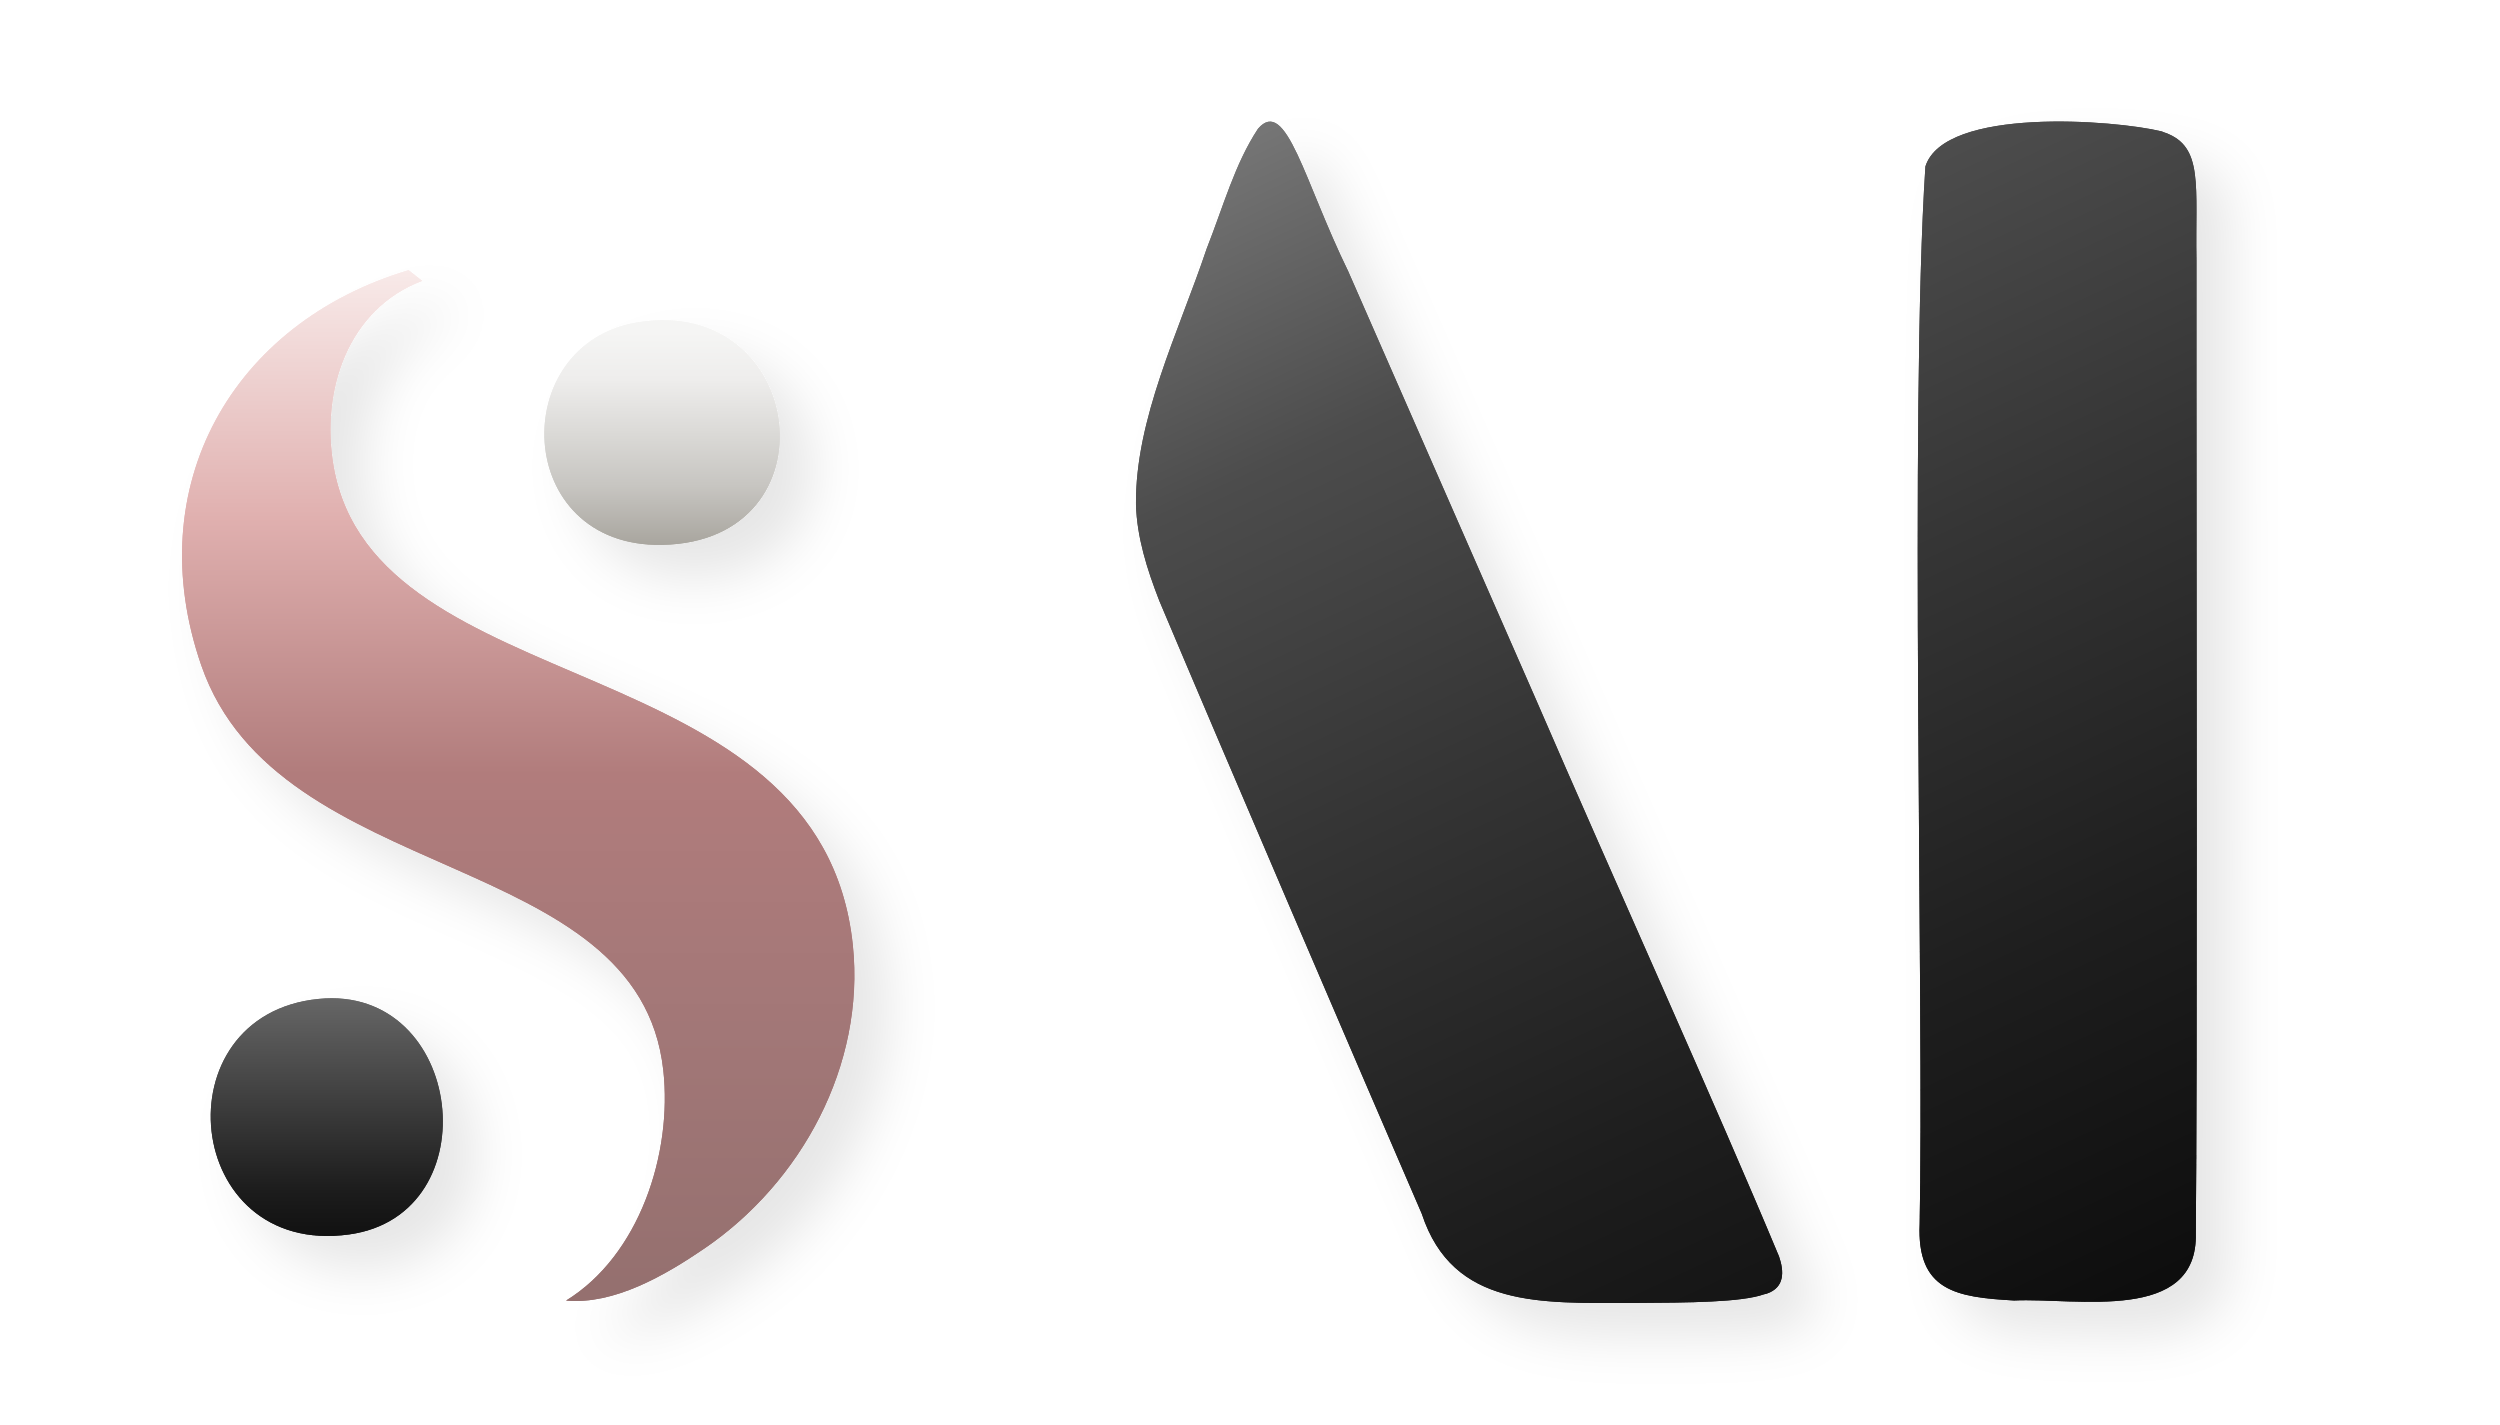
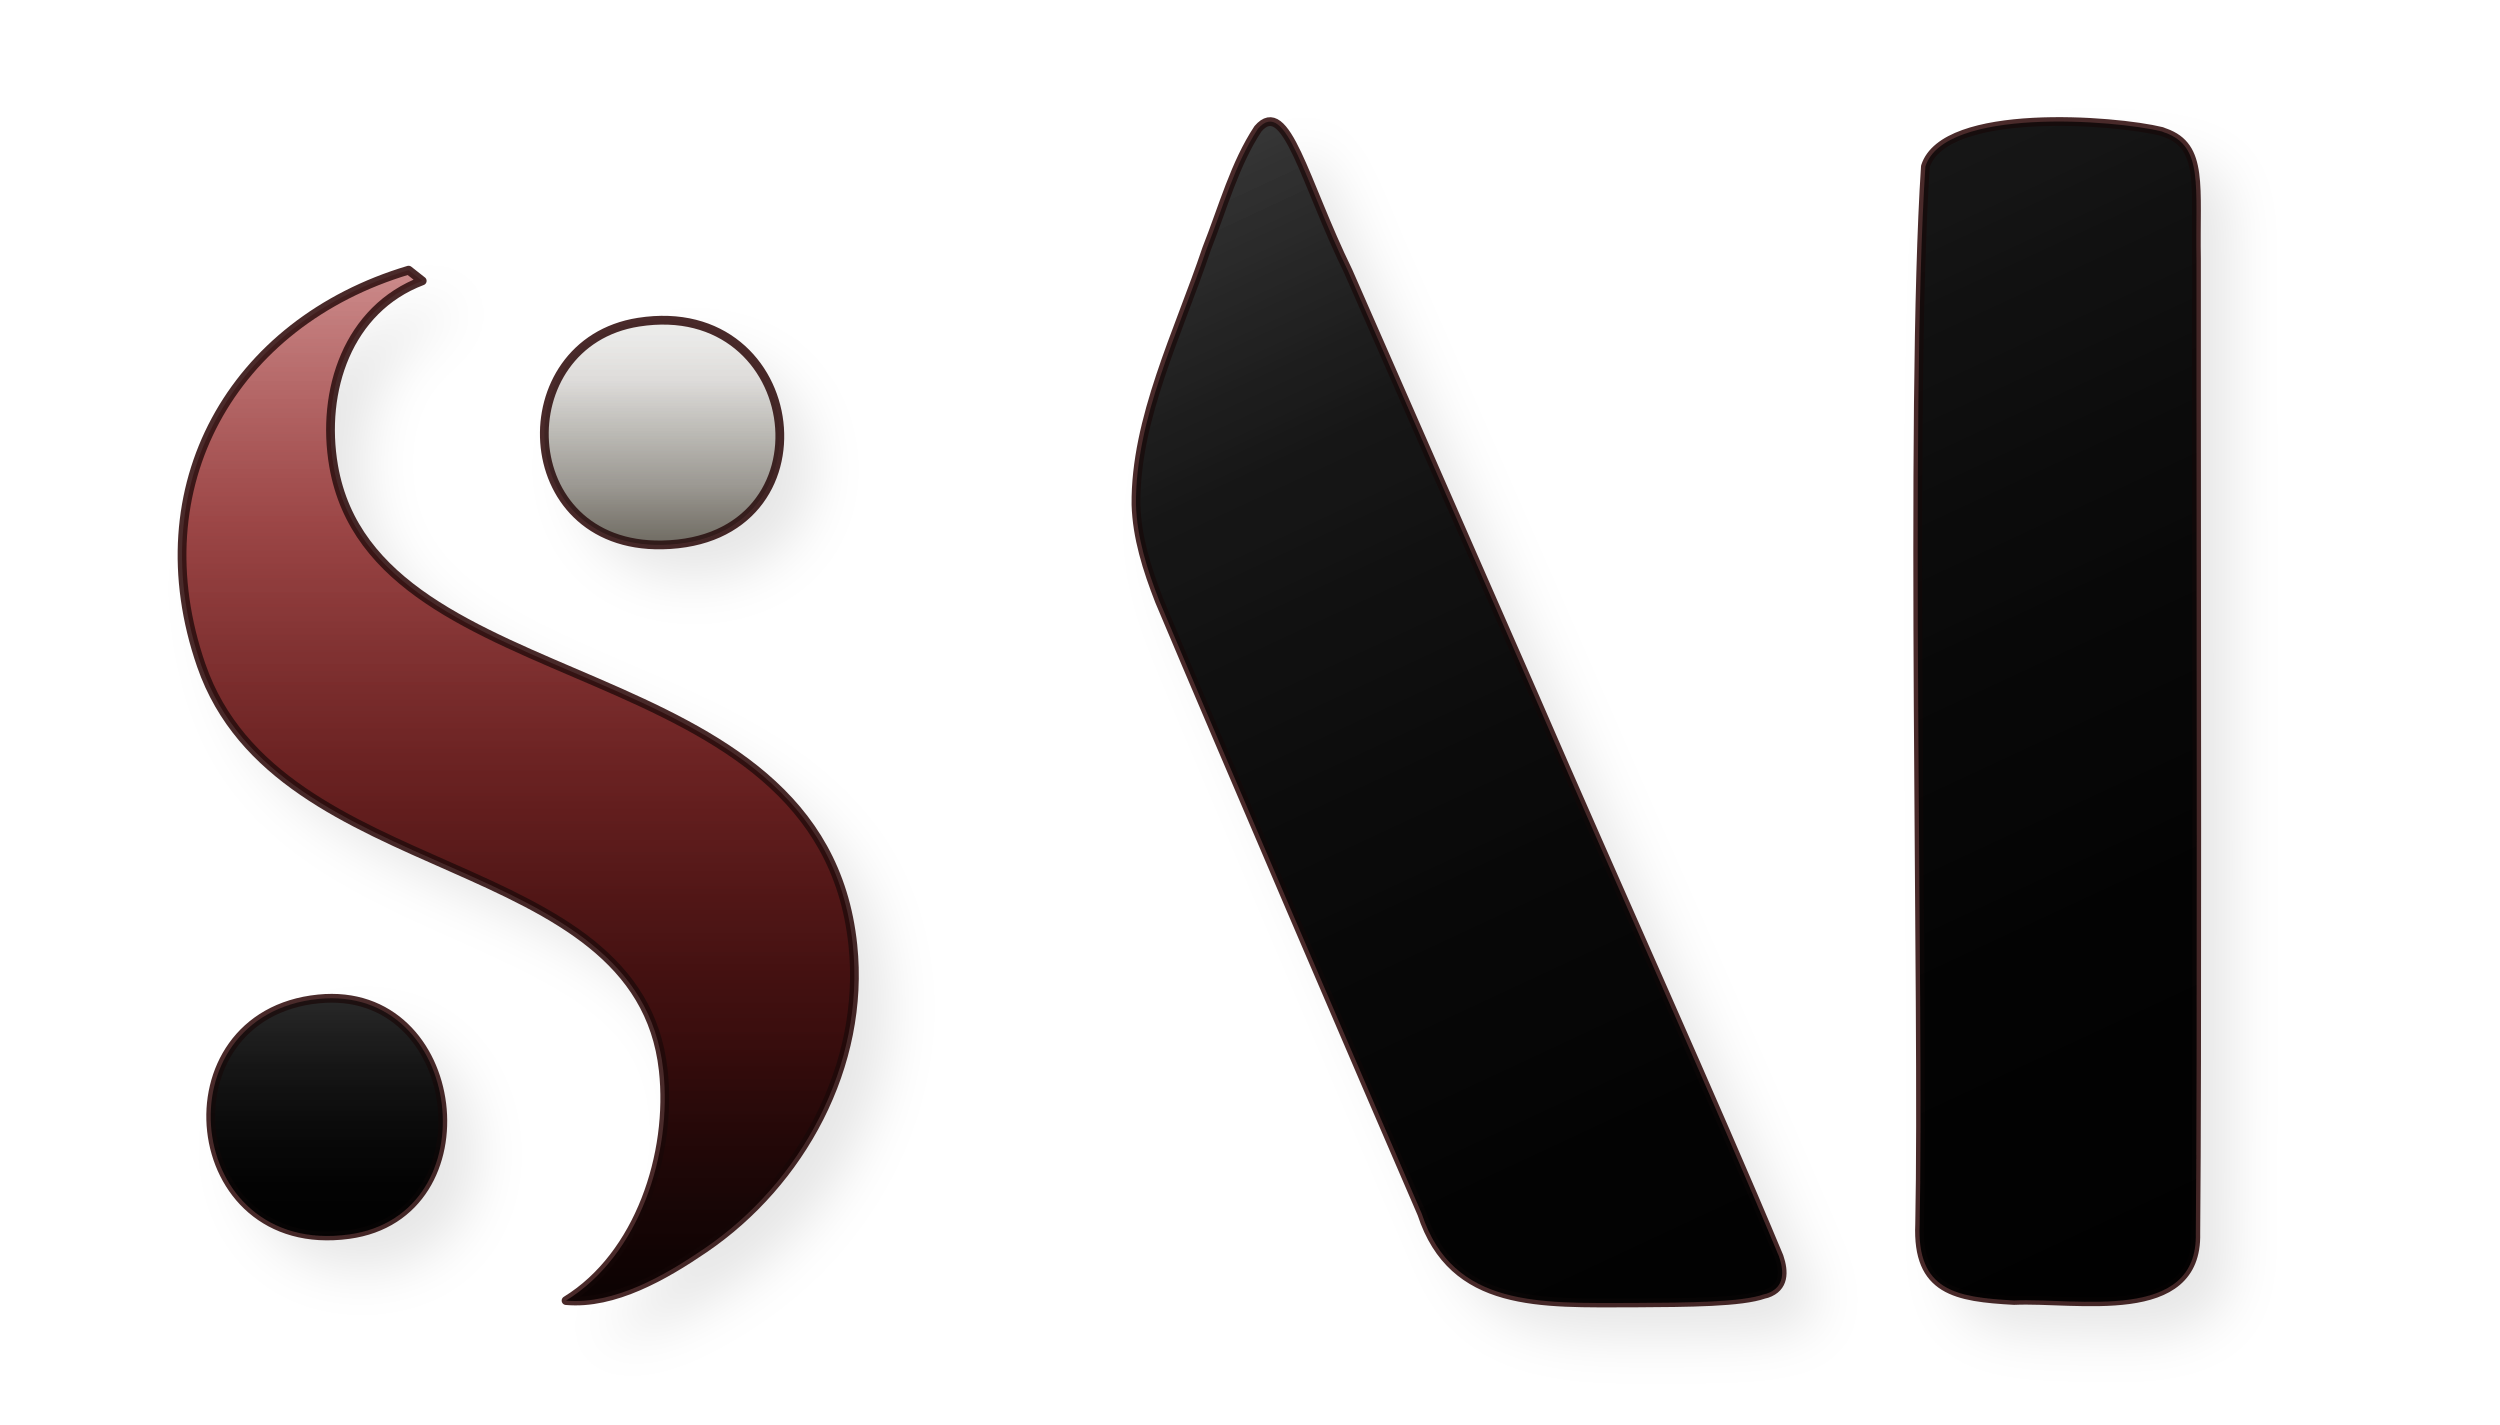
- <svg xmlns="http://www.w3.org/2000/svg" id="SotsiaalAI_Logo" viewBox="-30 -20 412.64 235.12" role="img" aria-labelledby="title desc" shape-rendering="auto">
+ <svg xmlns="http://www.w3.org/2000/svg" id="SotsiaalAI_Logo" viewBox="-30 -20 412.64 235.12" role="img" aria-labelledby="title desc" shape-rendering="auto" style="isolation:isolate">
  <defs>
    <style>
-       .st0 { fill: url(#linear-gradient2); }
-       .st1 { fill: url(#linear-gradient1); }
-       .st2 { fill: url(#linear-gradient); }
-       .st3 { fill: url(#linear-gradient3); }
+       /* täited */
+       .st0 { fill: url(#linear-gradient2); }  /* parem tume “post” */
+       .st1 { fill: url(#linear-gradient1); }  /* Warm Clay “S” – tumedam */
+       .st2 { fill: url(#linear-gradient);  }  /* alumine täpp */
+       .st3 { fill: url(#linear-gradient3); }  /* ülemine täpp */

-       /* pehme serv (ainult stroke) */
-       .edge-soft path {
-         paint-order: stroke fill;
-         stroke: rgba(0,0,0,0.14);
-         stroke-width: 0.75;
+       /* baaskiht: täited ilma stroketa (vari joonistub siia) */
+       .logo-base path { stroke: transparent; }
+ 
+       /* peamine sisemine kontuur – multiply (smust) */
+       .inner-stroke {
+         fill: none;
+         stroke: #4a2a2a;          /* sügav punakas-pruun */
+         stroke-width: 1.45;       /* smust-tundega paksem serv */
+         stroke-linecap: round;
        stroke-linejoin: round;
-         stroke-linecap: round;
        vector-effect: non-scaling-stroke;
-         fill: none;
-       }
-       @media (max-width: 640px) {
-         .edge-soft path {
-           stroke-width: 0.6;
-           vector-effect: none;
-         }
+         paint-order: fill stroke;
+         mix-blend-mode: multiply; /* tumendab täidet */
+         pointer-events: none;
      }

-       /* täiterender ilma lisastroketeta */
-       .logo-base path { stroke: transparent; }
+       /* fallback serv – gradient-stroke (ilma blendita) */
+       .edge-gradient {
+         fill: none;
+         stroke: url(#edgeGradient);
+         stroke-width: 1.45;
+         stroke-linecap: round;
+         stroke-linejoin: round;
+         vector-effect: non-scaling-stroke;
+         paint-order: fill stroke;
+         pointer-events: none;
+       }
+ 
+       /* mobiilis veidi peenem joon */
+       @media (max-width:640px){
+         .inner-stroke, .edge-gradient { stroke-width: 1.2; }
+       }
+ 
+       /* nähtavus: vaikimisi BLEND peal, FALLBACK peidus */
+       .blend-layer { display: block; }
+       .edge-layer  { display: none; }
+ 
+       /* kui juurel on klass 'no-blend', siis kasuta fallbacki */
+       svg.no-blend .blend-layer { display: none; }
+       svg.no-blend .edge-layer  { display: block; }
    </style>
+     <linearGradient id="edgeGradient" x1="0%" y1="0%" x2="0%" y2="100%">
+       <stop offset="0" stop-color="#5a3434" />
+       <stop offset="0.5" stop-color="#4a2a2a" />
+       <stop offset="1" stop-color="#3a1e1e" />
+     </linearGradient>
    <linearGradient id="linear-gradient" x1="23.93" y1="53.23" x2="23.93" y2="13.99" gradientTransform="translate(0 198) scale(1 -1)" gradientUnits="userSpaceOnUse">
      <stop offset="0" stop-color="#666" />
      <stop offset=".5" stop-color="#383838" />
      <stop offset=".81" stop-color="#1c1c1c" />
      <stop offset="1" stop-color="#111" />
    </linearGradient>
    <linearGradient id="linear-gradient1" x1="-2357.07" y1="631.23" x2="-2357.07" y2="630.23" gradientTransform="translate(261643.52 107427.14) scale(110.98 -170.15)" gradientUnits="userSpaceOnUse">
-       <stop offset="0" stop-color="#f9eceb" />
-       <stop offset=".25" stop-color="#e0b0af" />
-       <stop offset=".5" stop-color="#b17c7c" />
-       <stop offset=".75" stop-color="#a27777" />
-       <stop offset="1" stop-color="#95706f" />
+       <stop offset="0" stop-color="#e5bebe" />
+       <stop offset=".25" stop-color="#c88787" />
+       <stop offset=".50" stop-color="#a45c5c" />
+       <stop offset=".75" stop-color="#7b3b3b" />
+       <stop offset="1" stop-color="#3a1b1b" />
    </linearGradient>
    <linearGradient id="linear-gradient2" x1="217" y1="-667.61" x2="319.18" y2="-886.81" gradientTransform="translate(0 -684) scale(1 -1)" gradientUnits="userSpaceOnUse">
      <stop offset="0" stop-color="#757575" />
      <stop offset=".21" stop-color="#4c4c4c" />
      <stop offset=".45" stop-color="#353535" />
      <stop offset=".73" stop-color="#1e1e1e" />
      <stop offset="1" stop-color="#0c0c0c" />
    </linearGradient>
    <linearGradient id="linear-gradient3" x1="79.28" y1="2706.86" x2="79.28" y2="2742.04" gradientTransform="translate(0 -2672)" gradientUnits="userSpaceOnUse">
      <stop offset="0" stop-color="#f5f5f4" />
      <stop offset=".22" stop-color="#eeedec" />
      <stop offset=".48" stop-color="#dad9d6" />
      <stop offset=".72" stop-color="#c7c5c1" />
      <stop offset="1" stop-color="#a8a59e" />
    </linearGradient>
    <filter id="shadowSoft" x="-50%" y="-50%" width="200%" height="200%" color-interpolation-filters="sRGB">
      <feDropShadow dx="5.5" dy="5.5" stdDeviation="1.8" flood-color="#000" flood-opacity=".60" />
      <feDropShadow dx="5.5" dy="5.5" stdDeviation="3.2" flood-color="#000" flood-opacity=".22" />
      <feDropShadow dx="5.5" dy="5.5" stdDeviation="4.2" flood-color="#000" flood-opacity=".10" />
    </filter>
    <g id="logoShapes">
      <path class="st2" d="M22.57,144.88c24.06-2.42,28.53,35.69,5,38.88-27.44,3.73-31.31-36.25-5-38.88Z" />
      <path class="st1" d="M39.69,26.36c-12.26,4.64-16.78,18.13-14.62,30.58,6.83,39.48,80.51,29.4,85.7,79.06,2.07,19.86-8.55,39.22-24.54,50.1-6.48,4.42-14.88,9.28-22.8,8.57,12.09-7.44,17.57-24.24,16.05-38.01-4.05-36.82-63.52-30.11-76.25-66.81C-7.04,60.23,8.37,33.27,37.44,24.59l2.23,1.76Z" />
      <path class="st0" d="M327.35,1.9c6.41,2.28,4.98,8.8,5.19,21.04v20.56c0,36.14.16,112.3-.11,140.07.37,14.89-19.71,10.6-30,11.08-9.49-.53-16.06-1.54-15.58-12.61.74-35.77-1.7-134.45.95-174.57,3.13-9.86,31.27-7.68,39-5.78l.53.21ZM261.16,193.63c-3.71,1.32-12.24,1.38-21.57,1.43-15.26,0-29.78.9-34.92-14.73-9.75-22.52-33.39-77.59-43.3-101.12-2.07-5.3-3.71-10.55-3.87-15.9-.16-14.1,7.05-28.51,11.66-42.24,2.76-7,4.66-14.04,8.48-19.82,4.66-5.41,7.63,8.69,14.89,23.53,10.33,23.53,20.09,45.84,30.79,70.22,13.3,30.74,29.84,67.25,40.33,92.42.85,2.49.9,5.09-2.01,6.09Z" />
      <path class="st3" d="M75.38,33.18c27.75-4.37,32.82,36.21,3.92,36.76-24.7.47-25.74-33.32-3.92-36.76Z" />
    </g>
  </defs>
  <g class="logo-base" filter="url(#shadowSoft)">
    <use href="#logoShapes" />
  </g>
-   <g class="edge-soft">
-     <use href="#logoShapes" />
+   <g class="blend-layer">
+     <use href="#logoShapes" class="inner-stroke" />
+   </g>
+   <g class="edge-layer">
+     <use href="#logoShapes" class="edge-gradient" />
  </g>
</svg>
